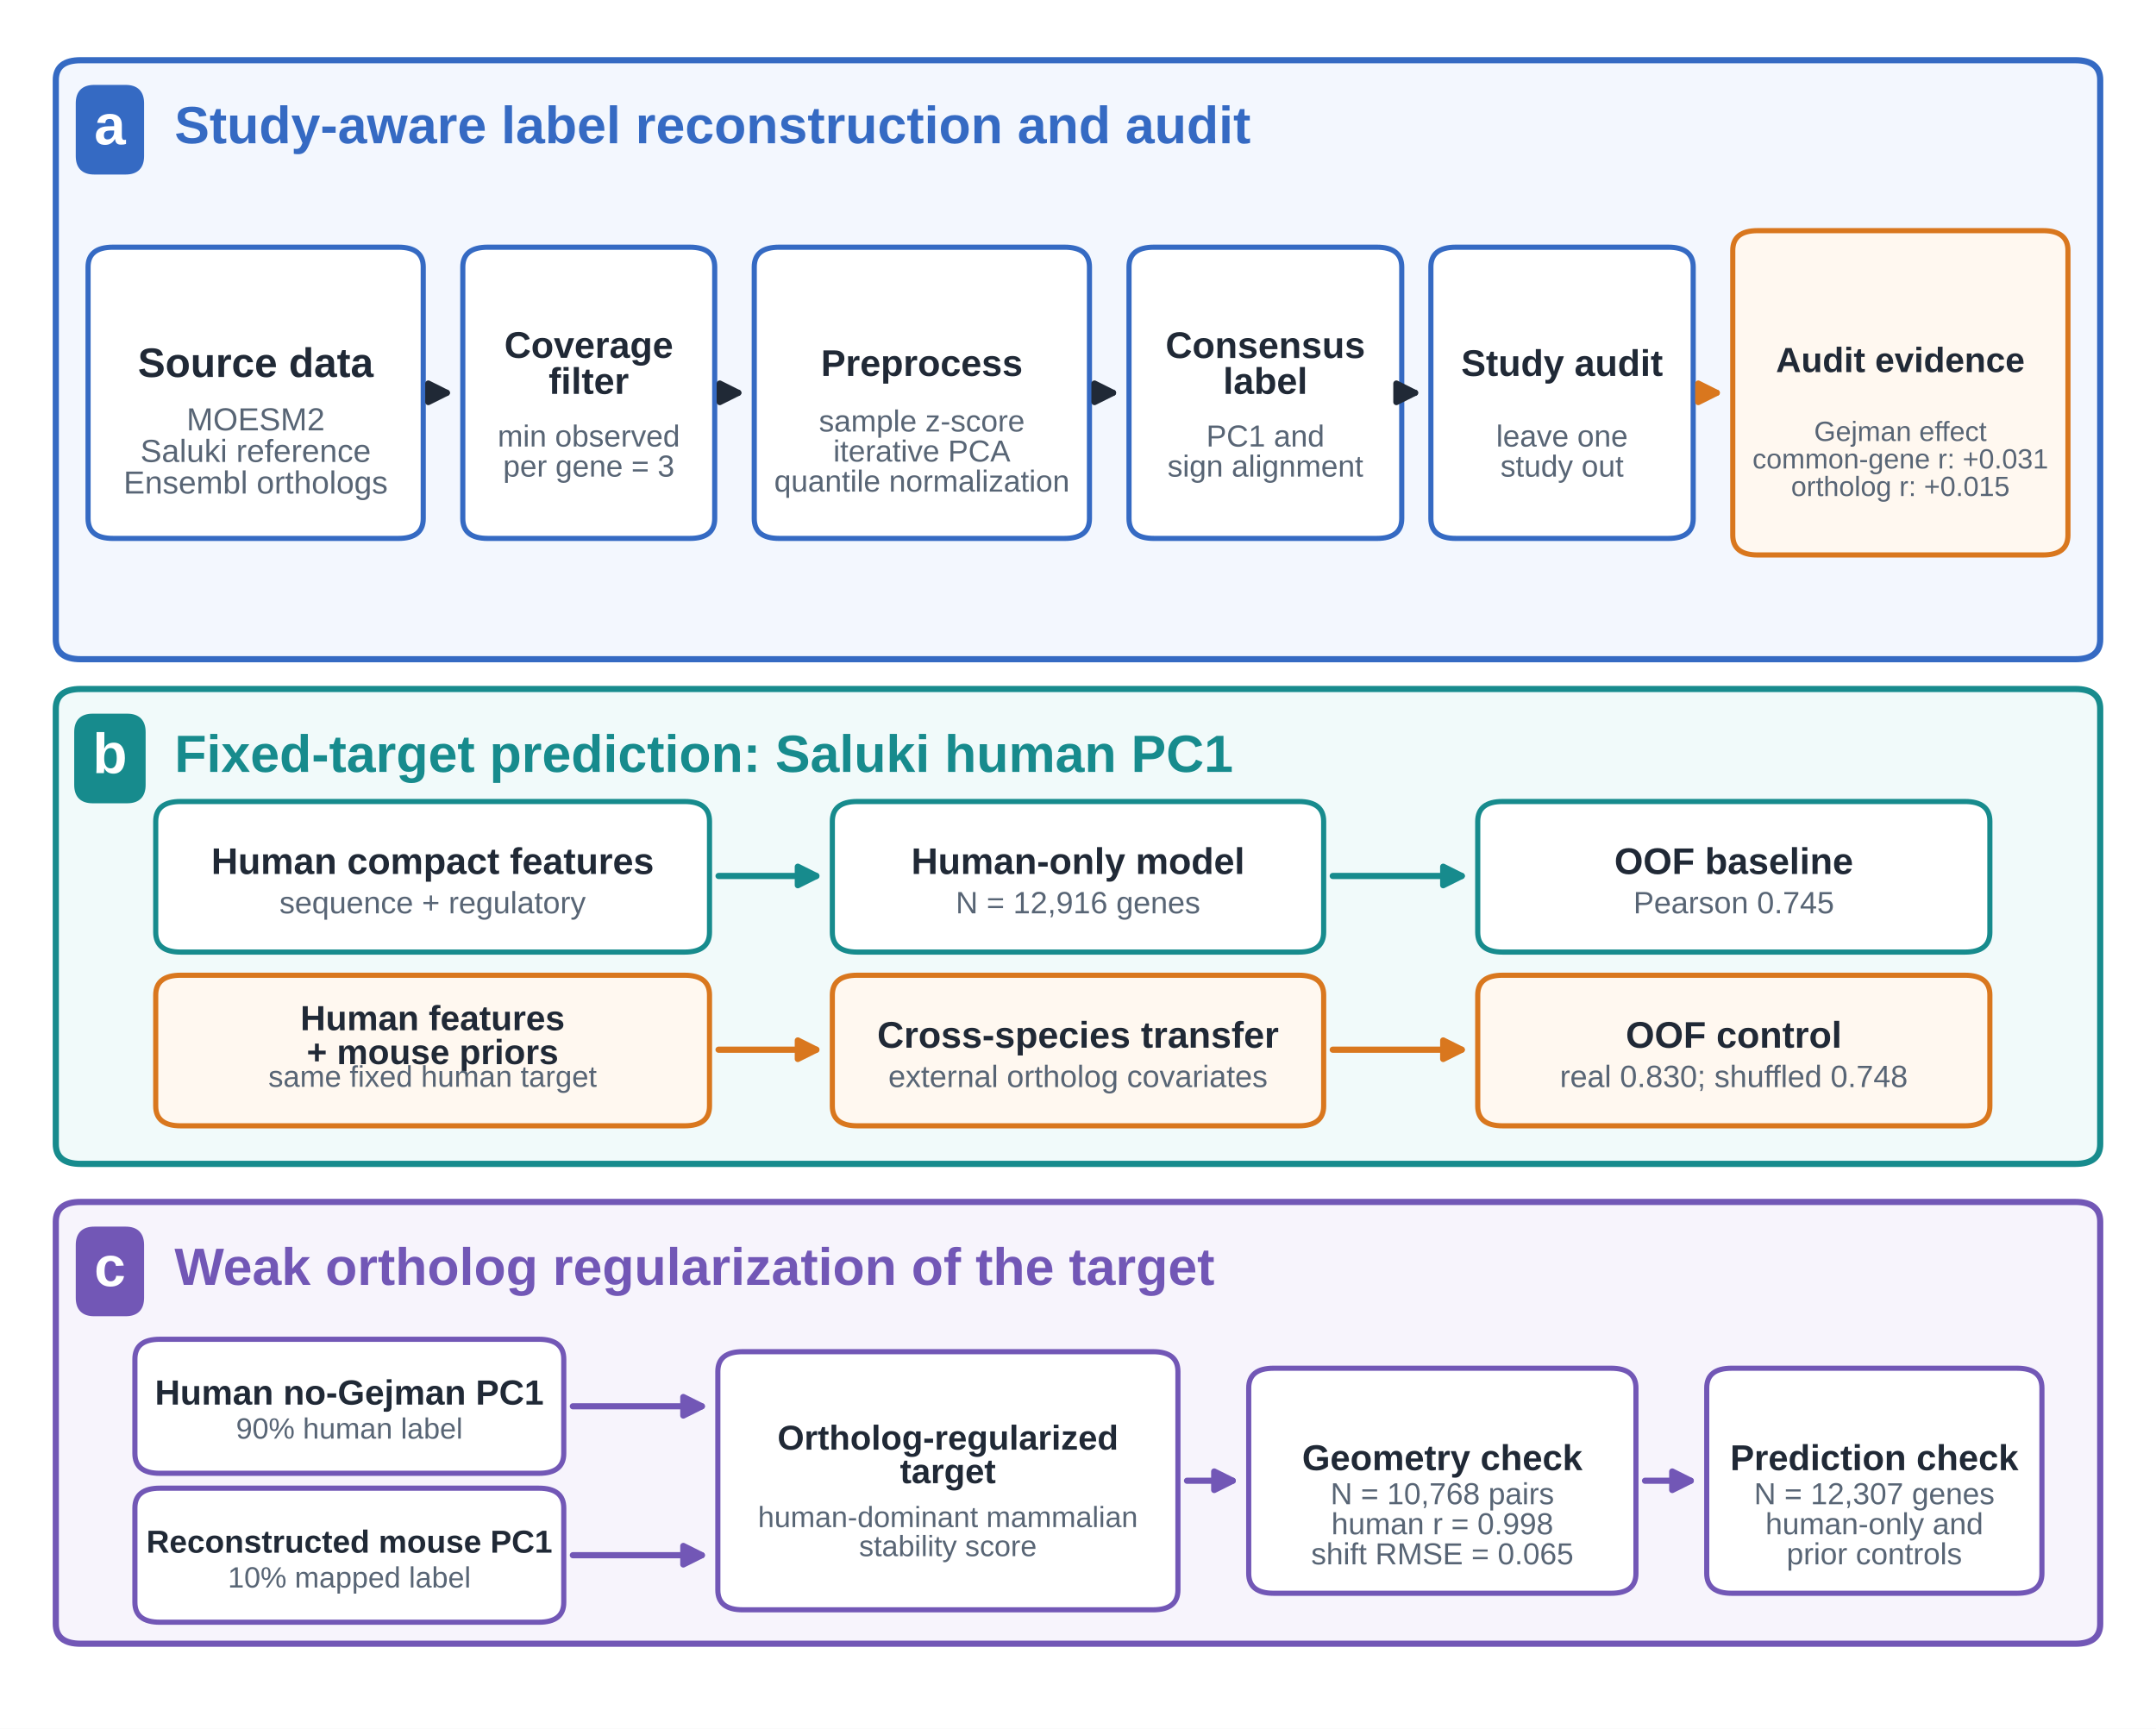
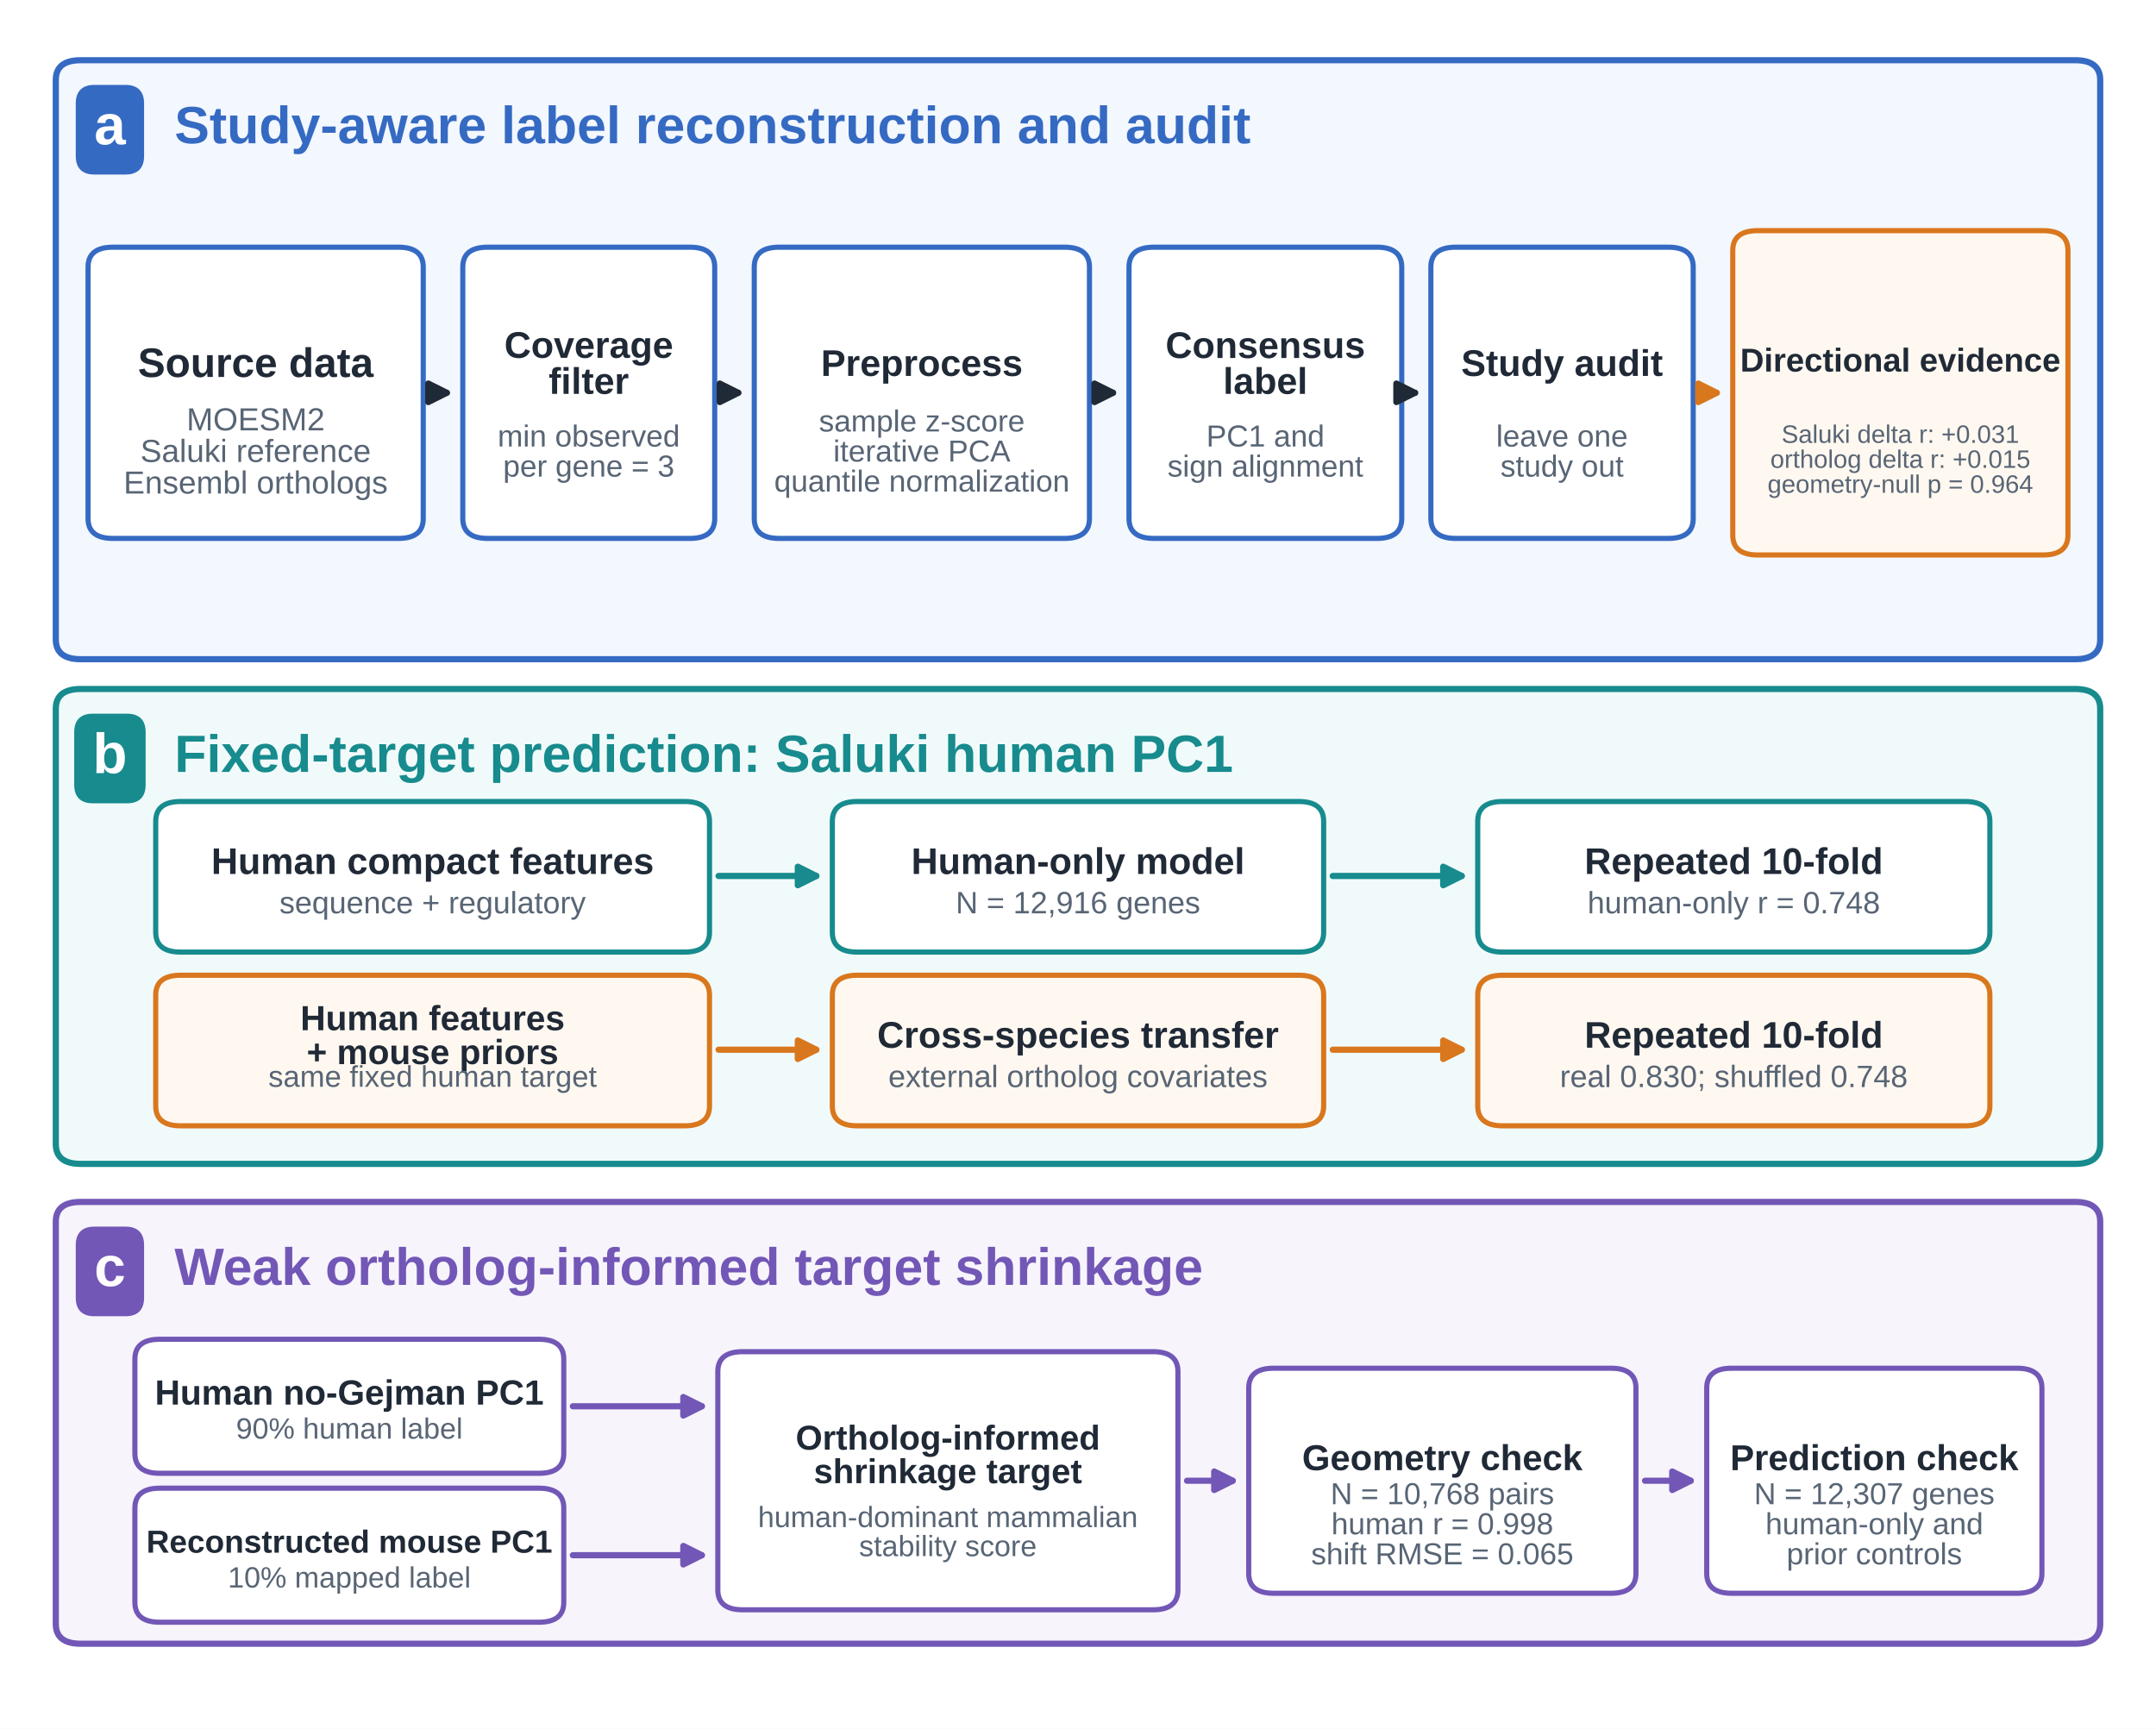
<svg xmlns="http://www.w3.org/2000/svg" width="418.95pt" height="335.952pt" viewBox="0 0 418.95 335.952" version="1.1">
  <defs>
    <style type="text/css">*{stroke-linejoin: round; stroke-linecap: butt}</style>
  </defs>
  <g id="figure_1">
    <g id="patch_1">
-       <path d="M 0 335.952  L 418.95 335.952  L 418.95 0  L 0 0  z " style="fill: #ffffff" />
+       <path d="M 0 335.952 L 418.95 335.952 L 418.95 0 L 0 0 z " style="fill: #ffffff" />
    </g>
    <g id="axes_1">
      <g id="patch_2">
-         <path d="M 15.696 128.104  L 403.254 128.104  Q 408.109 128.104 408.109 124.245  L 408.109 15.56  Q 408.109 11.702 403.254 11.702  L 15.696 11.702  Q 10.841 11.702 10.841 15.56  L 10.841 124.245  Q 10.841 128.104 15.696 128.104  z " clip-path="url(#p2ef7b93348)" style="fill: #f3f7fe; stroke: #356ac3; stroke-width: 1.2; stroke-linejoin: miter" />
+         <path d="M 15.696 128.104 L 403.254 128.104 Q 408.109 128.104 408.109 124.245 L 408.109 15.56 Q 408.109 11.702 403.254 11.702 L 15.696 11.702 Q 10.841 11.702 10.841 15.56 L 10.841 124.245 Q 10.841 128.104 15.696 128.104 z " clip-path="url(#p35b80fc15d)" style="fill: #f3f7fe; stroke: #356ac3; stroke-width: 1.2; stroke-linejoin: miter" />
      </g>
      <g id="patch_3">
-         <path d="M 15.696 226.177  L 403.254 226.177  Q 408.109 226.177 408.109 222.318  L 408.109 137.75  Q 408.109 133.891 403.254 133.891  L 15.696 133.891  Q 10.841 133.891 10.841 137.75  L 10.841 222.318  Q 10.841 226.177 15.696 226.177  z " clip-path="url(#p2ef7b93348)" style="fill: #f1fafa; stroke: #178b8d; stroke-width: 1.2; stroke-linejoin: miter" />
+         <path d="M 15.696 226.177 L 403.254 226.177 Q 408.109 226.177 408.109 222.318 L 408.109 137.75 Q 408.109 133.891 403.254 133.891 L 15.696 133.891 Q 10.841 133.891 10.841 137.75 L 10.841 222.318 Q 10.841 226.177 15.696 226.177 z " clip-path="url(#p35b80fc15d)" style="fill: #f1fafa; stroke: #178b8d; stroke-width: 1.2; stroke-linejoin: miter" />
      </g>
      <g id="patch_4">
-         <path d="M 15.696 319.427  L 403.254 319.427  Q 408.109 319.427 408.109 315.568  L 408.109 237.431  Q 408.109 233.573 403.254 233.573  L 15.696 233.573  Q 10.841 233.573 10.841 237.431  L 10.841 315.568  Q 10.841 319.427 15.696 319.427  z " clip-path="url(#p2ef7b93348)" style="fill: #f7f4fc; stroke: #7257b6; stroke-width: 1.2; stroke-linejoin: miter" />
+         <path d="M 15.696 319.427 L 403.254 319.427 Q 408.109 319.427 408.109 315.568 L 408.109 237.431 Q 408.109 233.573 403.254 233.573 L 15.696 233.573 Q 10.841 233.573 10.841 237.431 L 10.841 315.568 Q 10.841 319.427 15.696 319.427 z " clip-path="url(#p35b80fc15d)" style="fill: #f7f4fc; stroke: #7257b6; stroke-width: 1.2; stroke-linejoin: miter" />
      </g>
      <g id="patch_5">
-         <path d="M 21.966 104.63  L 77.389 104.63  Q 82.244 104.63 82.244 100.772  L 82.244 51.896  Q 82.244 48.037 77.389 48.037  L 21.966 48.037  Q 17.111 48.037 17.111 51.896  L 17.111 100.772  Q 17.111 104.63 21.966 104.63  z " clip-path="url(#p2ef7b93348)" style="fill: #ffffff; stroke: #356ac3; stroke-linejoin: miter" />
+         <path d="M 21.966 104.63 L 77.389 104.63 Q 82.244 104.63 82.244 100.772 L 82.244 51.896 Q 82.244 48.037 77.389 48.037 L 21.966 48.037 Q 17.111 48.037 17.111 51.896 L 17.111 100.772 Q 17.111 104.63 21.966 104.63 z " clip-path="url(#p35b80fc15d)" style="fill: #ffffff; stroke: #356ac3; stroke-linejoin: miter" />
      </g>
      <g id="patch_6">
-         <path d="M 94.785 104.63  L 134.026 104.63  Q 138.881 104.63 138.881 100.772  L 138.881 51.896  Q 138.881 48.037 134.026 48.037  L 94.785 48.037  Q 89.93 48.037 89.93 51.896  L 89.93 100.772  Q 89.93 104.63 94.785 104.63  z " clip-path="url(#p2ef7b93348)" style="fill: #ffffff; stroke: #356ac3; stroke-linejoin: miter" />
+         <path d="M 94.785 104.63 L 134.026 104.63 Q 138.881 104.63 138.881 100.772 L 138.881 51.896 Q 138.881 48.037 134.026 48.037 L 94.785 48.037 Q 89.93 48.037 89.93 51.896 L 89.93 100.772 Q 89.93 104.63 94.785 104.63 z " clip-path="url(#p35b80fc15d)" style="fill: #ffffff; stroke: #356ac3; stroke-linejoin: miter" />
      </g>
      <g id="patch_7">
-         <path d="M 151.422 104.63  L 206.845 104.63  Q 211.7 104.63 211.7 100.772  L 211.7 51.896  Q 211.7 48.037 206.845 48.037  L 151.422 48.037  Q 146.567 48.037 146.567 51.896  L 146.567 100.772  Q 146.567 104.63 151.422 104.63  z " clip-path="url(#p2ef7b93348)" style="fill: #ffffff; stroke: #356ac3; stroke-linejoin: miter" />
+         <path d="M 151.422 104.63 L 206.845 104.63 Q 211.7 104.63 211.7 100.772 L 211.7 51.896 Q 211.7 48.037 206.845 48.037 L 151.422 48.037 Q 146.567 48.037 146.567 51.896 L 146.567 100.772 Q 146.567 104.63 151.422 104.63 z " clip-path="url(#p35b80fc15d)" style="fill: #ffffff; stroke: #356ac3; stroke-linejoin: miter" />
      </g>
      <g id="patch_8">
-         <path d="M 224.241 104.63  L 267.528 104.63  Q 272.383 104.63 272.383 100.772  L 272.383 51.896  Q 272.383 48.037 267.528 48.037  L 224.241 48.037  Q 219.386 48.037 219.386 51.896  L 219.386 100.772  Q 219.386 104.63 224.241 104.63  z " clip-path="url(#p2ef7b93348)" style="fill: #ffffff; stroke: #356ac3; stroke-linejoin: miter" />
+         <path d="M 224.241 104.63 L 267.528 104.63 Q 272.383 104.63 272.383 100.772 L 272.383 51.896 Q 272.383 48.037 267.528 48.037 L 224.241 48.037 Q 219.386 48.037 219.386 51.896 L 219.386 100.772 Q 219.386 104.63 224.241 104.63 z " clip-path="url(#p35b80fc15d)" style="fill: #ffffff; stroke: #356ac3; stroke-linejoin: miter" />
      </g>
      <g id="patch_9">
-         <path d="M 282.901 104.63  L 324.165 104.63  Q 329.02 104.63 329.02 100.772  L 329.02 51.896  Q 329.02 48.037 324.165 48.037  L 282.901 48.037  Q 278.046 48.037 278.046 51.896  L 278.046 100.772  Q 278.046 104.63 282.901 104.63  z " clip-path="url(#p2ef7b93348)" style="fill: #ffffff; stroke: #356ac3; stroke-linejoin: miter" />
+         <path d="M 282.901 104.63 L 324.165 104.63 Q 329.02 104.63 329.02 100.772 L 329.02 51.896 Q 329.02 48.037 324.165 48.037 L 282.901 48.037 Q 278.046 48.037 278.046 51.896 L 278.046 100.772 Q 278.046 104.63 282.901 104.63 z " clip-path="url(#p35b80fc15d)" style="fill: #ffffff; stroke: #356ac3; stroke-linejoin: miter" />
      </g>
      <g id="patch_10">
-         <path d="M 341.561 107.846  L 396.984 107.846  Q 401.839 107.846 401.839 103.987  L 401.839 48.68  Q 401.839 44.822 396.984 44.822  L 341.561 44.822  Q 336.706 44.822 336.706 48.68  L 336.706 103.987  Q 336.706 107.846 341.561 107.846  z " clip-path="url(#p2ef7b93348)" style="fill: #fff8f0; stroke: #d9771e; stroke-linejoin: miter" />
+         <path d="M 341.561 107.846 L 396.984 107.846 Q 401.839 107.846 401.839 103.987 L 401.839 48.68 Q 401.839 44.822 396.984 44.822 L 341.561 44.822 Q 336.706 44.822 336.706 48.68 L 336.706 103.987 Q 336.706 107.846 341.561 107.846 z " clip-path="url(#p35b80fc15d)" style="fill: #fff8f0; stroke: #d9771e; stroke-linejoin: miter" />
      </g>
      <g id="patch_11">
-         <path d="M 35.114 185.018  L 133.015 185.018  Q 137.87 185.018 137.87 181.16  L 137.87 159.616  Q 137.87 155.757 133.015 155.757  L 35.114 155.757  Q 30.259 155.757 30.259 159.616  L 30.259 181.16  Q 30.259 185.018 35.114 185.018  z " clip-path="url(#p2ef7b93348)" style="fill: #ffffff; stroke: #178b8d; stroke-linejoin: miter" />
+         <path d="M 35.114 185.018 L 133.015 185.018 Q 137.87 185.018 137.87 181.16 L 137.87 159.616 Q 137.87 155.757 133.015 155.757 L 35.114 155.757 Q 30.259 155.757 30.259 159.616 L 30.259 181.16 Q 30.259 185.018 35.114 185.018 z " clip-path="url(#p35b80fc15d)" style="fill: #ffffff; stroke: #178b8d; stroke-linejoin: miter" />
      </g>
      <g id="patch_12">
-         <path d="M 166.593 185.018  L 252.357 185.018  Q 257.212 185.018 257.212 181.16  L 257.212 159.616  Q 257.212 155.757 252.357 155.757  L 166.593 155.757  Q 161.738 155.757 161.738 159.616  L 161.738 181.16  Q 161.738 185.018 166.593 185.018  z " clip-path="url(#p2ef7b93348)" style="fill: #ffffff; stroke: #178b8d; stroke-linejoin: miter" />
+         <path d="M 166.593 185.018 L 252.357 185.018 Q 257.212 185.018 257.212 181.16 L 257.212 159.616 Q 257.212 155.757 252.357 155.757 L 166.593 155.757 Q 161.738 155.757 161.738 159.616 L 161.738 181.16 Q 161.738 185.018 166.593 185.018 z " clip-path="url(#p35b80fc15d)" style="fill: #ffffff; stroke: #178b8d; stroke-linejoin: miter" />
      </g>
      <g id="patch_13">
-         <path d="M 292.003 185.018  L 381.813 185.018  Q 386.668 185.018 386.668 181.16  L 386.668 159.616  Q 386.668 155.757 381.813 155.757  L 292.003 155.757  Q 287.149 155.757 287.149 159.616  L 287.149 181.16  Q 287.149 185.018 292.003 185.018  z " clip-path="url(#p2ef7b93348)" style="fill: #ffffff; stroke: #178b8d; stroke-linejoin: miter" />
+         <path d="M 292.003 185.018 L 381.813 185.018 Q 386.668 185.018 386.668 181.16 L 386.668 159.616 Q 386.668 155.757 381.813 155.757 L 292.003 155.757 Q 287.149 155.757 287.149 159.616 L 287.149 181.16 Q 287.149 185.018 292.003 185.018 z " clip-path="url(#p35b80fc15d)" style="fill: #ffffff; stroke: #178b8d; stroke-linejoin: miter" />
      </g>
      <g id="patch_14">
-         <path d="M 35.114 218.781  L 133.015 218.781  Q 137.87 218.781 137.87 214.923  L 137.87 193.379  Q 137.87 189.52 133.015 189.52  L 35.114 189.52  Q 30.259 189.52 30.259 193.379  L 30.259 214.923  Q 30.259 218.781 35.114 218.781  z " clip-path="url(#p2ef7b93348)" style="fill: #fff8f0; stroke: #d9771e; stroke-linejoin: miter" />
+         <path d="M 35.114 218.781 L 133.015 218.781 Q 137.87 218.781 137.87 214.923 L 137.87 193.379 Q 137.87 189.52 133.015 189.52 L 35.114 189.52 Q 30.259 189.52 30.259 193.379 L 30.259 214.923 Q 30.259 218.781 35.114 218.781 z " clip-path="url(#p35b80fc15d)" style="fill: #fff8f0; stroke: #d9771e; stroke-linejoin: miter" />
      </g>
      <g id="patch_15">
-         <path d="M 166.593 218.781  L 252.357 218.781  Q 257.212 218.781 257.212 214.923  L 257.212 193.379  Q 257.212 189.52 252.357 189.52  L 166.593 189.52  Q 161.738 189.52 161.738 193.379  L 161.738 214.923  Q 161.738 218.781 166.593 218.781  z " clip-path="url(#p2ef7b93348)" style="fill: #fff8f0; stroke: #d9771e; stroke-linejoin: miter" />
+         <path d="M 166.593 218.781 L 252.357 218.781 Q 257.212 218.781 257.212 214.923 L 257.212 193.379 Q 257.212 189.52 252.357 189.52 L 166.593 189.52 Q 161.738 189.52 161.738 193.379 L 161.738 214.923 Q 161.738 218.781 166.593 218.781 z " clip-path="url(#p35b80fc15d)" style="fill: #fff8f0; stroke: #d9771e; stroke-linejoin: miter" />
      </g>
      <g id="patch_16">
-         <path d="M 292.003 218.781  L 381.813 218.781  Q 386.668 218.781 386.668 214.923  L 386.668 193.379  Q 386.668 189.52 381.813 189.52  L 292.003 189.52  Q 287.149 189.52 287.149 193.379  L 287.149 214.923  Q 287.149 218.781 292.003 218.781  z " clip-path="url(#p2ef7b93348)" style="fill: #fff8f0; stroke: #d9771e; stroke-linejoin: miter" />
+         <path d="M 292.003 218.781 L 381.813 218.781 Q 386.668 218.781 386.668 214.923 L 386.668 193.379 Q 386.668 189.52 381.813 189.52 L 292.003 189.52 Q 287.149 189.52 287.149 193.379 L 287.149 214.923 Q 287.149 218.781 292.003 218.781 z " clip-path="url(#p35b80fc15d)" style="fill: #fff8f0; stroke: #d9771e; stroke-linejoin: miter" />
      </g>
      <g id="patch_17">
-         <path d="M 31.068 286.307  L 104.697 286.307  Q 109.551 286.307 109.551 282.449  L 109.551 264.12  Q 109.551 260.261 104.697 260.261  L 31.068 260.261  Q 26.214 260.261 26.214 264.12  L 26.214 282.449  Q 26.214 286.307 31.068 286.307  z " clip-path="url(#p2ef7b93348)" style="fill: #ffffff; stroke: #7257b6; stroke-linejoin: miter" />
+         <path d="M 31.068 286.307 L 104.697 286.307 Q 109.551 286.307 109.551 282.449 L 109.551 264.12 Q 109.551 260.261 104.697 260.261 L 31.068 260.261 Q 26.214 260.261 26.214 264.12 L 26.214 282.449 Q 26.214 286.307 31.068 286.307 z " clip-path="url(#p35b80fc15d)" style="fill: #ffffff; stroke: #7257b6; stroke-linejoin: miter" />
      </g>
      <g id="patch_18">
-         <path d="M 31.068 315.247  L 104.697 315.247  Q 109.551 315.247 109.551 311.388  L 109.551 293.06  Q 109.551 289.201 104.697 289.201  L 31.068 289.201  Q 26.214 289.201 26.214 293.06  L 26.214 311.388  Q 26.214 315.247 31.068 315.247  z " clip-path="url(#p2ef7b93348)" style="fill: #ffffff; stroke: #7257b6; stroke-linejoin: miter" />
+         <path d="M 31.068 315.247 L 104.697 315.247 Q 109.551 315.247 109.551 311.388 L 109.551 293.06 Q 109.551 289.201 104.697 289.201 L 31.068 289.201 Q 26.214 289.201 26.214 293.06 L 26.214 311.388 Q 26.214 315.247 31.068 315.247 z " clip-path="url(#p35b80fc15d)" style="fill: #ffffff; stroke: #7257b6; stroke-linejoin: miter" />
      </g>
      <g id="patch_19">
-         <path d="M 144.342 312.835  L 224.039 312.835  Q 228.893 312.835 228.893 308.977  L 228.893 266.532  Q 228.893 262.673 224.039 262.673  L 144.342 262.673  Q 139.488 262.673 139.488 266.532  L 139.488 308.977  Q 139.488 312.835 144.342 312.835  z " clip-path="url(#p2ef7b93348)" style="fill: #ffffff; stroke: #7257b6; stroke-linejoin: miter" />
+         <path d="M 144.342 312.835 L 224.039 312.835 Q 228.893 312.835 228.893 308.977 L 228.893 266.532 Q 228.893 262.673 224.039 262.673 L 144.342 262.673 Q 139.488 262.673 139.488 266.532 L 139.488 308.977 Q 139.488 312.835 144.342 312.835 z " clip-path="url(#p35b80fc15d)" style="fill: #ffffff; stroke: #7257b6; stroke-linejoin: miter" />
      </g>
      <g id="patch_20">
-         <path d="M 247.503 309.62  L 313.04 309.62  Q 317.894 309.62 317.894 305.761  L 317.894 269.747  Q 317.894 265.889 313.04 265.889  L 247.503 265.889  Q 242.648 265.889 242.648 269.747  L 242.648 305.761  Q 242.648 309.62 247.503 309.62  z " clip-path="url(#p2ef7b93348)" style="fill: #ffffff; stroke: #7257b6; stroke-linejoin: miter" />
+         <path d="M 247.503 309.62 L 313.04 309.62 Q 317.894 309.62 317.894 305.761 L 317.894 269.747 Q 317.894 265.889 313.04 265.889 L 247.503 265.889 Q 242.648 265.889 242.648 269.747 L 242.648 305.761 Q 242.648 309.62 247.503 309.62 z " clip-path="url(#p35b80fc15d)" style="fill: #ffffff; stroke: #7257b6; stroke-linejoin: miter" />
      </g>
      <g id="patch_21">
-         <path d="M 336.504 309.62  L 391.927 309.62  Q 396.782 309.62 396.782 305.761  L 396.782 269.747  Q 396.782 265.889 391.927 265.889  L 336.504 265.889  Q 331.649 265.889 331.649 269.747  L 331.649 305.761  Q 331.649 309.62 336.504 309.62  z " clip-path="url(#p2ef7b93348)" style="fill: #ffffff; stroke: #7257b6; stroke-linejoin: miter" />
+         <path d="M 336.504 309.62 L 391.927 309.62 Q 396.782 309.62 396.782 305.761 L 396.782 269.747 Q 396.782 265.889 391.927 265.889 L 336.504 265.889 Q 331.649 265.889 331.649 269.747 L 331.649 305.761 Q 331.649 309.62 336.504 309.62 z " clip-path="url(#p35b80fc15d)" style="fill: #ffffff; stroke: #7257b6; stroke-linejoin: miter" />
      </g>
      <g id="text_1">
        <text style="font-weight: 700; font-size: 8px; font-family: 'Arial', 'Liberation Sans', 'DejaVu Sans', sans-serif; text-anchor: middle; fill: #202936" x="49.678" y="73.258" transform="rotate(-0 49.67775 73.2576)">Source data</text>
      </g>
      <g id="text_2">
        <text style="font-size: 6.2px; font-family: 'Arial', 'Liberation Sans', 'DejaVu Sans', sans-serif; fill: #586575" transform="translate(36.24264 83.63107)">MOESM2</text>
        <text style="font-size: 6.2px; font-family: 'Arial', 'Liberation Sans', 'DejaVu Sans', sans-serif; fill: #586575" transform="translate(27.27831 89.77008)">Saluki reference</text>
        <text style="font-size: 6.2px; font-family: 'Arial', 'Liberation Sans', 'DejaVu Sans', sans-serif; fill: #586575" transform="translate(24.00442 95.90908)">Ensembl orthologs</text>
      </g>
      <g id="text_3">
        <text style="font-weight: 700; font-size: 7.2px; font-family: 'Arial', 'Liberation Sans', 'DejaVu Sans', sans-serif; fill: #202936" transform="translate(97.99931 69.5329)">Coverage</text>
        <text style="font-weight: 700; font-size: 7.2px; font-family: 'Arial', 'Liberation Sans', 'DejaVu Sans', sans-serif; fill: #202936" transform="translate(106.605 76.53704)">filter</text>
      </g>
      <g id="text_4">
        <text style="font-size: 5.9px; font-family: 'Arial', 'Liberation Sans', 'DejaVu Sans', sans-serif; fill: #586575" transform="translate(96.69837 86.77152)">min observed</text>
        <text style="font-size: 5.9px; font-family: 'Arial', 'Liberation Sans', 'DejaVu Sans', sans-serif; fill: #586575" transform="translate(97.75853 92.61348)">per gene = 3</text>
      </g>
      <g id="text_5">
        <text style="font-weight: 700; font-size: 7.2px; font-family: 'Arial', 'Liberation Sans', 'DejaVu Sans', sans-serif; text-anchor: middle; fill: #202936" x="179.134" y="73.051" transform="rotate(-0 179.1337 73.05072)">Preprocess</text>
      </g>
      <g id="text_6">
        <text style="font-size: 5.9px; font-family: 'Arial', 'Liberation Sans', 'DejaVu Sans', sans-serif; fill: #586575" transform="translate(159.1346 83.85054)">sample z-score</text>
        <text style="font-size: 5.9px; font-family: 'Arial', 'Liberation Sans', 'DejaVu Sans', sans-serif; fill: #586575" transform="translate(161.9196 89.6925)">iterative PCA</text>
        <text style="font-size: 5.9px; font-family: 'Arial', 'Liberation Sans', 'DejaVu Sans', sans-serif; fill: #586575" transform="translate(150.4381 95.53445)">quantile normalization</text>
      </g>
      <g id="text_7">
        <text style="font-weight: 700; font-size: 7.2px; font-family: 'Arial', 'Liberation Sans', 'DejaVu Sans', sans-serif; fill: #202936" transform="translate(226.4816 69.5644)">Consensus</text>
        <text style="font-weight: 700; font-size: 7.2px; font-family: 'Arial', 'Liberation Sans', 'DejaVu Sans', sans-serif; fill: #202936" transform="translate(237.6816 76.53704)">label</text>
      </g>
      <g id="text_8">
        <text style="font-size: 5.9px; font-family: 'Arial', 'Liberation Sans', 'DejaVu Sans', sans-serif; fill: #586575" transform="translate(234.4049 86.77152)">PC1 and</text>
        <text style="font-size: 5.9px; font-family: 'Arial', 'Liberation Sans', 'DejaVu Sans', sans-serif; fill: #586575" transform="translate(226.8635 92.61348)">sign alignment</text>
      </g>
      <g id="text_9">
        <text style="font-weight: 700; font-size: 7.2px; font-family: 'Arial', 'Liberation Sans', 'DejaVu Sans', sans-serif; text-anchor: middle; fill: #202936" x="303.533" y="73.051" transform="rotate(-0 303.5329 73.05072)">Study audit</text>
      </g>
      <g id="text_10">
        <text style="font-size: 5.9px; font-family: 'Arial', 'Liberation Sans', 'DejaVu Sans', sans-serif; fill: #586575" transform="translate(290.74 86.77152)">leave one</text>
        <text style="font-size: 5.9px; font-family: 'Arial', 'Liberation Sans', 'DejaVu Sans', sans-serif; fill: #586575" transform="translate(291.5623 92.61348)">study out</text>
      </g>
      <g id="text_11">
-         <text style="font-weight: 700; font-size: 6.8px; font-family: 'Arial', 'Liberation Sans', 'DejaVu Sans', sans-serif; text-anchor: middle; fill: #202936" x="369.272" y="72.304" transform="rotate(-0 369.2722 72.30418)">Audit evidence</text>
+         <text style="font-weight: 700; font-size: 6.4px; font-family: 'Arial', 'Liberation Sans', 'DejaVu Sans', sans-serif; text-anchor: middle; fill: #202936" x="369.272" y="72.201" transform="rotate(-0 369.2722 72.20074)">Directional evidence</text>
      </g>
      <g id="text_12">
-         <text style="font-size: 5.4px; font-family: 'Arial', 'Liberation Sans', 'DejaVu Sans', sans-serif; fill: #586575" transform="translate(352.5128 85.69546)">Gejman effect</text>
-         <text style="font-size: 5.4px; font-family: 'Arial', 'Liberation Sans', 'DejaVu Sans', sans-serif; fill: #586575" transform="translate(340.5329 91.04234)">common-gene r: +0.031</text>
-         <text style="font-size: 5.4px; font-family: 'Arial', 'Liberation Sans', 'DejaVu Sans', sans-serif; fill: #586575" transform="translate(348.0338 96.38922)">ortholog r: +0.015</text>
+         <text style="font-size: 4.9px; font-family: 'Arial', 'Liberation Sans', 'DejaVu Sans', sans-serif; fill: #586575" transform="translate(346.1875 86.06125)">Saluki delta r: +0.031</text>
+         <text style="font-size: 4.9px; font-family: 'Arial', 'Liberation Sans', 'DejaVu Sans', sans-serif; fill: #586575" transform="translate(344.0074 90.91304)">ortholog delta r: +0.015</text>
+         <text style="font-size: 4.9px; font-family: 'Arial', 'Liberation Sans', 'DejaVu Sans', sans-serif; fill: #586575" transform="translate(343.4653 95.76484)">geometry-null p = 0.964</text>
      </g>
      <g id="text_13">
        <text style="font-weight: 700; font-size: 7.2px; font-family: 'Arial', 'Liberation Sans', 'DejaVu Sans', sans-serif; text-anchor: middle; fill: #202936" x="84.064" y="169.838" transform="rotate(-0 84.0645 169.8379)">Human compact features</text>
      </g>
      <g id="text_14">
        <text style="font-size: 6px; font-family: 'Arial', 'Liberation Sans', 'DejaVu Sans', sans-serif; text-anchor: middle; fill: #586575" x="84.064" y="177.486" transform="rotate(-0 84.0645 177.486)">sequence + regulatory</text>
      </g>
      <g id="text_15">
        <text style="font-weight: 700; font-size: 7.2px; font-family: 'Arial', 'Liberation Sans', 'DejaVu Sans', sans-serif; text-anchor: middle; fill: #202936" x="209.475" y="169.838" transform="rotate(-0 209.475 169.8379)">Human-only model</text>
      </g>
      <g id="text_16">
        <text style="font-size: 6px; font-family: 'Arial', 'Liberation Sans', 'DejaVu Sans', sans-serif; text-anchor: middle; fill: #586575" x="209.475" y="177.486" transform="rotate(-0 209.475 177.486)">N = 12,916 genes</text>
      </g>
      <g id="text_17">
-         <text style="font-weight: 700; font-size: 7.2px; font-family: 'Arial', 'Liberation Sans', 'DejaVu Sans', sans-serif; text-anchor: middle; fill: #202936" x="336.908" y="169.838" transform="rotate(-0 336.9083 169.8379)">OOF baseline</text>
+         <text style="font-weight: 700; font-size: 7.2px; font-family: 'Arial', 'Liberation Sans', 'DejaVu Sans', sans-serif; text-anchor: middle; fill: #202936" x="336.908" y="169.838" transform="rotate(-0 336.9083 169.8379)">Repeated 10-fold</text>
      </g>
      <g id="text_18">
-         <text style="font-size: 6px; font-family: 'Arial', 'Liberation Sans', 'DejaVu Sans', sans-serif; text-anchor: middle; fill: #586575" x="336.908" y="177.486" transform="rotate(-0 336.9083 177.486)">Pearson 0.745</text>
+         <text style="font-size: 6px; font-family: 'Arial', 'Liberation Sans', 'DejaVu Sans', sans-serif; text-anchor: middle; fill: #586575" x="336.908" y="177.486" transform="rotate(-0 336.9083 177.486)">human-only r = 0.748</text>
      </g>
      <g id="text_19">
        <text style="font-weight: 700; font-size: 6.8px; font-family: 'Arial', 'Liberation Sans', 'DejaVu Sans', sans-serif; fill: #202936" transform="translate(58.37006 200.2048)">Human features</text>
        <text style="font-weight: 700; font-size: 6.8px; font-family: 'Arial', 'Liberation Sans', 'DejaVu Sans', sans-serif; fill: #202936" transform="translate(59.59619 206.79)">+ mouse priors</text>
      </g>
      <g id="text_20">
        <text style="font-size: 5.8px; font-family: 'Arial', 'Liberation Sans', 'DejaVu Sans', sans-serif; text-anchor: middle; fill: #586575" x="84.064" y="211.197" transform="rotate(-0 84.0645 211.1972)">same fixed human target</text>
      </g>
      <g id="text_21">
        <text style="font-weight: 700; font-size: 7.2px; font-family: 'Arial', 'Liberation Sans', 'DejaVu Sans', sans-serif; text-anchor: middle; fill: #202936" x="209.475" y="203.601" transform="rotate(-0 209.475 203.6008)">Cross-species transfer</text>
      </g>
      <g id="text_22">
        <text style="font-size: 6px; font-family: 'Arial', 'Liberation Sans', 'DejaVu Sans', sans-serif; text-anchor: middle; fill: #586575" x="209.475" y="211.249" transform="rotate(-0 209.475 211.2489)">external ortholog covariates</text>
      </g>
      <g id="text_23">
-         <text style="font-weight: 700; font-size: 7.2px; font-family: 'Arial', 'Liberation Sans', 'DejaVu Sans', sans-serif; text-anchor: middle; fill: #202936" x="336.908" y="203.601" transform="rotate(-0 336.9083 203.6008)">OOF control</text>
+         <text style="font-weight: 700; font-size: 7.2px; font-family: 'Arial', 'Liberation Sans', 'DejaVu Sans', sans-serif; text-anchor: middle; fill: #202936" x="336.908" y="203.601" transform="rotate(-0 336.9083 203.6008)">Repeated 10-fold</text>
      </g>
      <g id="text_24">
        <text style="font-size: 6px; font-family: 'Arial', 'Liberation Sans', 'DejaVu Sans', sans-serif; text-anchor: middle; fill: #586575" x="336.908" y="211.249" transform="rotate(-0 336.9083 211.2489)">real 0.830; shuffled 0.748</text>
      </g>
      <g id="text_25">
        <text style="font-weight: 700; font-size: 6.8px; font-family: 'Arial', 'Liberation Sans', 'DejaVu Sans', sans-serif; text-anchor: middle; fill: #202936" x="67.882" y="272.953" transform="rotate(-0 67.8825 272.9526)">Human no-Gejman PC1</text>
      </g>
      <g id="text_26">
        <text style="font-size: 5.7px; font-family: 'Arial', 'Liberation Sans', 'DejaVu Sans', sans-serif; text-anchor: middle; fill: #586575" x="67.882" y="279.565" transform="rotate(-0 67.8825 279.5655)">90% human label</text>
      </g>
      <g id="text_27">
        <text style="font-weight: 700; font-size: 6.2px; font-family: 'Arial', 'Liberation Sans', 'DejaVu Sans', sans-serif; text-anchor: middle; fill: #202936" x="67.882" y="301.737" transform="rotate(-0 67.8825 301.7372)">Reconstructed mouse PC1</text>
      </g>
      <g id="text_28">
        <text style="font-size: 5.7px; font-family: 'Arial', 'Liberation Sans', 'DejaVu Sans', sans-serif; text-anchor: middle; fill: #586575" x="67.882" y="308.505" transform="rotate(-0 67.8825 308.5051)">10% mapped label</text>
      </g>
      <g id="text_29">
-         <text style="font-weight: 700; font-size: 6.7px; font-family: 'Arial', 'Liberation Sans', 'DejaVu Sans', sans-serif; fill: #202936" transform="translate(151.0638 281.7114)">Ortholog-regularized</text>
-         <text style="font-weight: 700; font-size: 6.7px; font-family: 'Arial', 'Liberation Sans', 'DejaVu Sans', sans-serif; fill: #202936" transform="translate(174.8839 288.2292)">target</text>
+         <text style="font-weight: 700; font-size: 6.7px; font-family: 'Arial', 'Liberation Sans', 'DejaVu Sans', sans-serif; fill: #202936" transform="translate(154.6049 281.7114)">Ortholog-informed</text>
+         <text style="font-weight: 700; font-size: 6.7px; font-family: 'Arial', 'Liberation Sans', 'DejaVu Sans', sans-serif; fill: #202936" transform="translate(158.1287 288.2292)">shrinkage target</text>
      </g>
      <g id="text_30">
        <text style="font-size: 5.7px; font-family: 'Arial', 'Liberation Sans', 'DejaVu Sans', sans-serif; fill: #586575" transform="translate(147.2854 296.7601)">human-dominant mammalian</text>
        <text style="font-size: 5.7px; font-family: 'Arial', 'Liberation Sans', 'DejaVu Sans', sans-serif; fill: #586575" transform="translate(166.9272 302.404)">stability score</text>
      </g>
      <g id="text_31">
        <text style="font-weight: 700; font-size: 7px; font-family: 'Arial', 'Liberation Sans', 'DejaVu Sans', sans-serif; text-anchor: middle; fill: #202936" x="280.271" y="285.706" transform="rotate(-0 280.2713 285.7057)">Geometry check</text>
      </g>
      <g id="text_32">
        <text style="font-size: 5.9px; font-family: 'Arial', 'Liberation Sans', 'DejaVu Sans', sans-serif; fill: #586575" transform="translate(258.5436 292.3127)">N = 10,768 pairs</text>
        <text style="font-size: 5.9px; font-family: 'Arial', 'Liberation Sans', 'DejaVu Sans', sans-serif; fill: #586575" transform="translate(258.7067 298.1547)">human r = 0.998</text>
        <text style="font-size: 5.9px; font-family: 'Arial', 'Liberation Sans', 'DejaVu Sans', sans-serif; fill: #586575" transform="translate(254.775 303.9966)">shift RMSE = 0.065</text>
      </g>
      <g id="text_33">
        <text style="font-weight: 700; font-size: 7px; font-family: 'Arial', 'Liberation Sans', 'DejaVu Sans', sans-serif; text-anchor: middle; fill: #202936" x="364.215" y="285.706" transform="rotate(-0 364.2154 285.7057)">Prediction check</text>
      </g>
      <g id="text_34">
        <text style="font-size: 5.9px; font-family: 'Arial', 'Liberation Sans', 'DejaVu Sans', sans-serif; fill: #586575" transform="translate(340.8445 292.3127)">N = 12,307 genes</text>
        <text style="font-size: 5.9px; font-family: 'Arial', 'Liberation Sans', 'DejaVu Sans', sans-serif; fill: #586575" transform="translate(343.0616 298.1547)">human-only and</text>
        <text style="font-size: 5.9px; font-family: 'Arial', 'Liberation Sans', 'DejaVu Sans', sans-serif; fill: #586575" transform="translate(347.1662 303.9966)">prior controls</text>
      </g>
      <g id="text_35">
        <g id="patch_22">
-           <path d="M 18.301 33.414  L 24.418 33.414  Q 27.498 33.414 27.498 30.334  L 27.498 20.08  Q 27.498 17 24.418 17  L 18.301 17  Q 15.221 17 15.221 20.08  L 15.221 30.334  Q 15.221 33.414 18.301 33.414  z " style="fill: #356ac3; stroke: #356ac3; stroke-linejoin: miter" />
+           <path d="M 18.301 33.414 L 24.418 33.414 Q 27.498 33.414 27.498 30.334 L 27.498 20.08 Q 27.498 17 24.418 17 L 18.301 17 Q 15.221 17 15.221 20.08 L 15.221 30.334 Q 15.221 33.414 18.301 33.414 z " style="fill: #356ac3; stroke: #356ac3; stroke-linejoin: miter" />
        </g>
        <text style="font-weight: 700; font-size: 11px; font-family: 'Arial', 'Liberation Sans', 'DejaVu Sans', sans-serif; text-anchor: middle; fill: #ffffff" x="21.359" y="28.051" transform="rotate(-0 21.35925 28.05144)">a</text>
      </g>
      <g id="text_36">
        <text style="font-weight: 700; font-size: 10.2px; font-family: 'Arial', 'Liberation Sans', 'DejaVu Sans', sans-serif; text-anchor: start; fill: #356ac3" x="33.9" y="27.845" transform="rotate(-0 33.9003 27.84457)">Study-aware label reconstruction and audit</text>
      </g>
      <g id="patch_23">
-         <path d="M 84.01 76.334  Q 86.087 76.334 86.822 76.334  " clip-path="url(#p2ef7b93348)" style="fill: none; stroke: #202936; stroke-width: 1.2; stroke-linecap: round" />
-         <path d="M 83.222 74.534  L 86.822 76.334  L 83.222 78.134  z " clip-path="url(#p2ef7b93348)" style="fill: #202936; stroke: #202936; stroke-width: 1.2; stroke-linecap: round" />
+         <path d="M 84.01 76.334 Q 86.087 76.334 86.822 76.334 " clip-path="url(#p35b80fc15d)" style="fill: none; stroke: #202936; stroke-width: 1.2; stroke-linecap: round" />
+         <path d="M 83.222 74.534 L 86.822 76.334 L 83.222 78.134 z " clip-path="url(#p35b80fc15d)" style="fill: #202936; stroke: #202936; stroke-width: 1.2; stroke-linecap: round" />
      </g>
      <g id="patch_24">
-         <path d="M 140.647 76.334  Q 142.724 76.334 143.459 76.334  " clip-path="url(#p2ef7b93348)" style="fill: none; stroke: #202936; stroke-width: 1.2; stroke-linecap: round" />
-         <path d="M 139.859 74.534  L 143.459 76.334  L 139.859 78.134  z " clip-path="url(#p2ef7b93348)" style="fill: #202936; stroke: #202936; stroke-width: 1.2; stroke-linecap: round" />
+         <path d="M 140.647 76.334 Q 142.724 76.334 143.459 76.334 " clip-path="url(#p35b80fc15d)" style="fill: none; stroke: #202936; stroke-width: 1.2; stroke-linecap: round" />
+         <path d="M 139.859 74.534 L 143.459 76.334 L 139.859 78.134 z " clip-path="url(#p35b80fc15d)" style="fill: #202936; stroke: #202936; stroke-width: 1.2; stroke-linecap: round" />
      </g>
      <g id="patch_25">
-         <path d="M 213.466 76.334  Q 215.543 76.334 216.278 76.334  " clip-path="url(#p2ef7b93348)" style="fill: none; stroke: #202936; stroke-width: 1.2; stroke-linecap: round" />
-         <path d="M 212.678 74.534  L 216.278 76.334  L 212.678 78.134  z " clip-path="url(#p2ef7b93348)" style="fill: #202936; stroke: #202936; stroke-width: 1.2; stroke-linecap: round" />
+         <path d="M 213.466 76.334 Q 215.543 76.334 216.278 76.334 " clip-path="url(#p35b80fc15d)" style="fill: none; stroke: #202936; stroke-width: 1.2; stroke-linecap: round" />
+         <path d="M 212.678 74.534 L 216.278 76.334 L 212.678 78.134 z " clip-path="url(#p35b80fc15d)" style="fill: #202936; stroke: #202936; stroke-width: 1.2; stroke-linecap: round" />
      </g>
      <g id="patch_26">
-         <path d="M 274.145 76.334  Q 275.213 76.334 274.94 76.334  " clip-path="url(#p2ef7b93348)" style="fill: none; stroke: #202936; stroke-width: 1.2; stroke-linecap: round" />
-         <path d="M 271.34 74.534  L 274.94 76.334  L 271.34 78.134  z " clip-path="url(#p2ef7b93348)" style="fill: #202936; stroke: #202936; stroke-width: 1.2; stroke-linecap: round" />
+         <path d="M 274.145 76.334 Q 275.213 76.334 274.94 76.334 " clip-path="url(#p35b80fc15d)" style="fill: none; stroke: #202936; stroke-width: 1.2; stroke-linecap: round" />
+         <path d="M 271.34 74.534 L 274.94 76.334 L 271.34 78.134 z " clip-path="url(#p35b80fc15d)" style="fill: #202936; stroke: #202936; stroke-width: 1.2; stroke-linecap: round" />
      </g>
      <g id="patch_27">
-         <path d="M 330.785 76.334  Q 332.862 76.334 333.597 76.334  " clip-path="url(#p2ef7b93348)" style="fill: none; stroke: #d9771e; stroke-width: 1.2; stroke-linecap: round" />
-         <path d="M 329.997 74.534  L 333.597 76.334  L 329.997 78.134  z " clip-path="url(#p2ef7b93348)" style="fill: #d9771e; stroke: #d9771e; stroke-width: 1.2; stroke-linecap: round" />
+         <path d="M 330.785 76.334 Q 332.862 76.334 333.597 76.334 " clip-path="url(#p35b80fc15d)" style="fill: none; stroke: #d9771e; stroke-width: 1.2; stroke-linecap: round" />
+         <path d="M 329.997 74.534 L 333.597 76.334 L 329.997 78.134 z " clip-path="url(#p35b80fc15d)" style="fill: #d9771e; stroke: #d9771e; stroke-width: 1.2; stroke-linecap: round" />
      </g>
      <g id="text_37">
        <g id="patch_28">
-           <path d="M 18 155.604  L 24.719 155.604  Q 27.799 155.604 27.799 152.524  L 27.799 142.27  Q 27.799 139.19 24.719 139.19  L 18 139.19  Q 14.92 139.19 14.92 142.27  L 14.92 152.524  Q 14.92 155.604 18 155.604  z " style="fill: #178b8d; stroke: #178b8d; stroke-linejoin: miter" />
+           <path d="M 18 155.604 L 24.719 155.604 Q 27.799 155.604 27.799 152.524 L 27.799 142.27 Q 27.799 139.19 24.719 139.19 L 18 139.19 Q 14.92 139.19 14.92 142.27 L 14.92 152.524 Q 14.92 155.604 18 155.604 z " style="fill: #178b8d; stroke: #178b8d; stroke-linejoin: miter" />
        </g>
        <text style="font-weight: 700; font-size: 11px; font-family: 'Arial', 'Liberation Sans', 'DejaVu Sans', sans-serif; text-anchor: middle; fill: #ffffff" x="21.359" y="150.241" transform="rotate(-0 21.35925 150.2412)">b</text>
      </g>
      <g id="text_38">
        <text style="font-weight: 700; font-size: 10.2px; font-family: 'Arial', 'Liberation Sans', 'DejaVu Sans', sans-serif; text-anchor: start; fill: #178b8d" x="33.9" y="150.012" transform="rotate(-0 33.9003 150.012)">Fixed-target prediction: Saluki human PC1</text>
      </g>
      <g id="patch_29">
-         <path d="M 139.63 170.227  Q 149.801 170.227 158.63 170.227  " clip-path="url(#p2ef7b93348)" style="fill: none; stroke: #178b8d; stroke-width: 1.2; stroke-linecap: round" />
-         <path d="M 155.03 168.427  L 158.63 170.227  L 155.03 172.027  z " clip-path="url(#p2ef7b93348)" style="fill: #178b8d; stroke: #178b8d; stroke-width: 1.2; stroke-linecap: round" />
+         <path d="M 139.63 170.227 Q 149.801 170.227 158.63 170.227 " clip-path="url(#p35b80fc15d)" style="fill: none; stroke: #178b8d; stroke-width: 1.2; stroke-linecap: round" />
+         <path d="M 155.03 168.427 L 158.63 170.227 L 155.03 172.027 z " clip-path="url(#p35b80fc15d)" style="fill: #178b8d; stroke: #178b8d; stroke-width: 1.2; stroke-linecap: round" />
      </g>
      <g id="patch_30">
-         <path d="M 258.976 170.227  Q 272.179 170.227 284.04 170.227  " clip-path="url(#p2ef7b93348)" style="fill: none; stroke: #178b8d; stroke-width: 1.2; stroke-linecap: round" />
-         <path d="M 280.44 168.427  L 284.04 170.227  L 280.44 172.027  z " clip-path="url(#p2ef7b93348)" style="fill: #178b8d; stroke: #178b8d; stroke-width: 1.2; stroke-linecap: round" />
+         <path d="M 258.976 170.227 Q 272.179 170.227 284.04 170.227 " clip-path="url(#p35b80fc15d)" style="fill: none; stroke: #178b8d; stroke-width: 1.2; stroke-linecap: round" />
+         <path d="M 280.44 168.427 L 284.04 170.227 L 280.44 172.027 z " clip-path="url(#p35b80fc15d)" style="fill: #178b8d; stroke: #178b8d; stroke-width: 1.2; stroke-linecap: round" />
      </g>
      <g id="patch_31">
-         <path d="M 139.63 203.99  Q 149.801 203.99 158.63 203.99  " clip-path="url(#p2ef7b93348)" style="fill: none; stroke: #d9771e; stroke-width: 1.2; stroke-linecap: round" />
-         <path d="M 155.03 202.19  L 158.63 203.99  L 155.03 205.79  z " clip-path="url(#p2ef7b93348)" style="fill: #d9771e; stroke: #d9771e; stroke-width: 1.2; stroke-linecap: round" />
+         <path d="M 139.63 203.99 Q 149.801 203.99 158.63 203.99 " clip-path="url(#p35b80fc15d)" style="fill: none; stroke: #d9771e; stroke-width: 1.2; stroke-linecap: round" />
+         <path d="M 155.03 202.19 L 158.63 203.99 L 155.03 205.79 z " clip-path="url(#p35b80fc15d)" style="fill: #d9771e; stroke: #d9771e; stroke-width: 1.2; stroke-linecap: round" />
      </g>
      <g id="patch_32">
-         <path d="M 258.976 203.99  Q 272.179 203.99 284.04 203.99  " clip-path="url(#p2ef7b93348)" style="fill: none; stroke: #d9771e; stroke-width: 1.2; stroke-linecap: round" />
-         <path d="M 280.44 202.19  L 284.04 203.99  L 280.44 205.79  z " clip-path="url(#p2ef7b93348)" style="fill: #d9771e; stroke: #d9771e; stroke-width: 1.2; stroke-linecap: round" />
+         <path d="M 258.976 203.99 Q 272.179 203.99 284.04 203.99 " clip-path="url(#p35b80fc15d)" style="fill: none; stroke: #d9771e; stroke-width: 1.2; stroke-linecap: round" />
+         <path d="M 280.44 202.19 L 284.04 203.99 L 280.44 205.79 z " clip-path="url(#p35b80fc15d)" style="fill: #d9771e; stroke: #d9771e; stroke-width: 1.2; stroke-linecap: round" />
      </g>
      <g id="text_39">
        <g id="patch_33">
-           <path d="M 18.301 255.285  L 24.418 255.285  Q 27.498 255.285 27.498 252.205  L 27.498 241.951  Q 27.498 238.871 24.418 238.871  L 18.301 238.871  Q 15.221 238.871 15.221 241.951  L 15.221 252.205  Q 15.221 255.285 18.301 255.285  z " style="fill: #7257b6; stroke: #7257b6; stroke-linejoin: miter" />
+           <path d="M 18.301 255.285 L 24.418 255.285 Q 27.498 255.285 27.498 252.205 L 27.498 241.951 Q 27.498 238.871 24.418 238.871 L 18.301 238.871 Q 15.221 238.871 15.221 241.951 L 15.221 252.205 Q 15.221 255.285 18.301 255.285 z " style="fill: #7257b6; stroke: #7257b6; stroke-linejoin: miter" />
        </g>
        <text style="font-weight: 700; font-size: 11px; font-family: 'Arial', 'Liberation Sans', 'DejaVu Sans', sans-serif; text-anchor: middle; fill: #ffffff" x="21.359" y="249.922" transform="rotate(-0 21.35925 249.9223)">c</text>
      </g>
      <g id="text_40">
-         <text style="font-weight: 700; font-size: 10.2px; font-family: 'Arial', 'Liberation Sans', 'DejaVu Sans', sans-serif; text-anchor: start; fill: #7257b6" x="33.9" y="249.693" transform="rotate(-0 33.9003 249.6931)">Weak ortholog regularization of the target</text>
+         <text style="font-weight: 700; font-size: 10.2px; font-family: 'Arial', 'Liberation Sans', 'DejaVu Sans', sans-serif; text-anchor: start; fill: #7257b6" x="33.9" y="249.693" transform="rotate(-0 33.9003 249.6931)">Weak ortholog-informed target shrinkage</text>
      </g>
      <g id="patch_34">
-         <path d="M 111.315 273.284  Q 124.518 273.284 136.379 273.284  " clip-path="url(#p2ef7b93348)" style="fill: none; stroke: #7257b6; stroke-width: 1.2; stroke-linecap: round" />
-         <path d="M 132.779 271.484  L 136.379 273.284  L 132.779 275.084  z " clip-path="url(#p2ef7b93348)" style="fill: #7257b6; stroke: #7257b6; stroke-width: 1.2; stroke-linecap: round" />
+         <path d="M 111.315 273.284 Q 124.518 273.284 136.379 273.284 " clip-path="url(#p35b80fc15d)" style="fill: none; stroke: #7257b6; stroke-width: 1.2; stroke-linecap: round" />
+         <path d="M 132.779 271.484 L 136.379 273.284 L 132.779 275.084 z " clip-path="url(#p35b80fc15d)" style="fill: #7257b6; stroke: #7257b6; stroke-width: 1.2; stroke-linecap: round" />
      </g>
      <g id="patch_35">
-         <path d="M 111.315 302.224  Q 124.518 302.224 136.379 302.224  " clip-path="url(#p2ef7b93348)" style="fill: none; stroke: #7257b6; stroke-width: 1.2; stroke-linecap: round" />
-         <path d="M 132.779 300.424  L 136.379 302.224  L 132.779 304.024  z " clip-path="url(#p2ef7b93348)" style="fill: #7257b6; stroke: #7257b6; stroke-width: 1.2; stroke-linecap: round" />
+         <path d="M 111.315 302.224 Q 124.518 302.224 136.379 302.224 " clip-path="url(#p35b80fc15d)" style="fill: none; stroke: #7257b6; stroke-width: 1.2; stroke-linecap: round" />
+         <path d="M 132.779 300.424 L 136.379 302.224 L 132.779 304.024 z " clip-path="url(#p35b80fc15d)" style="fill: #7257b6; stroke: #7257b6; stroke-width: 1.2; stroke-linecap: round" />
      </g>
      <g id="patch_36">
-         <path d="M 230.66 287.754  Q 235.772 287.754 239.543 287.754  " clip-path="url(#p2ef7b93348)" style="fill: none; stroke: #7257b6; stroke-width: 1.2; stroke-linecap: round" />
-         <path d="M 235.943 285.954  L 239.543 287.754  L 235.943 289.554  z " clip-path="url(#p2ef7b93348)" style="fill: #7257b6; stroke: #7257b6; stroke-width: 1.2; stroke-linecap: round" />
+         <path d="M 230.66 287.754 Q 235.772 287.754 239.543 287.754 " clip-path="url(#p35b80fc15d)" style="fill: none; stroke: #7257b6; stroke-width: 1.2; stroke-linecap: round" />
+         <path d="M 235.943 285.954 L 239.543 287.754 L 235.943 289.554 z " clip-path="url(#p35b80fc15d)" style="fill: #7257b6; stroke: #7257b6; stroke-width: 1.2; stroke-linecap: round" />
      </g>
      <g id="patch_37">
-         <path d="M 319.661 287.754  Q 324.773 287.754 328.544 287.754  " clip-path="url(#p2ef7b93348)" style="fill: none; stroke: #7257b6; stroke-width: 1.2; stroke-linecap: round" />
-         <path d="M 324.944 285.954  L 328.544 287.754  L 324.944 289.554  z " clip-path="url(#p2ef7b93348)" style="fill: #7257b6; stroke: #7257b6; stroke-width: 1.2; stroke-linecap: round" />
+         <path d="M 319.661 287.754 Q 324.773 287.754 328.544 287.754 " clip-path="url(#p35b80fc15d)" style="fill: none; stroke: #7257b6; stroke-width: 1.2; stroke-linecap: round" />
+         <path d="M 324.944 285.954 L 328.544 287.754 L 324.944 289.554 z " clip-path="url(#p35b80fc15d)" style="fill: #7257b6; stroke: #7257b6; stroke-width: 1.2; stroke-linecap: round" />
      </g>
    </g>
  </g>
  <defs>
-     <clipPath id="p2ef7b93348">
+     <clipPath id="p35b80fc15d">
      <rect x="7.2" y="7.2" width="404.55" height="321.552" />
    </clipPath>
  </defs>
</svg>
